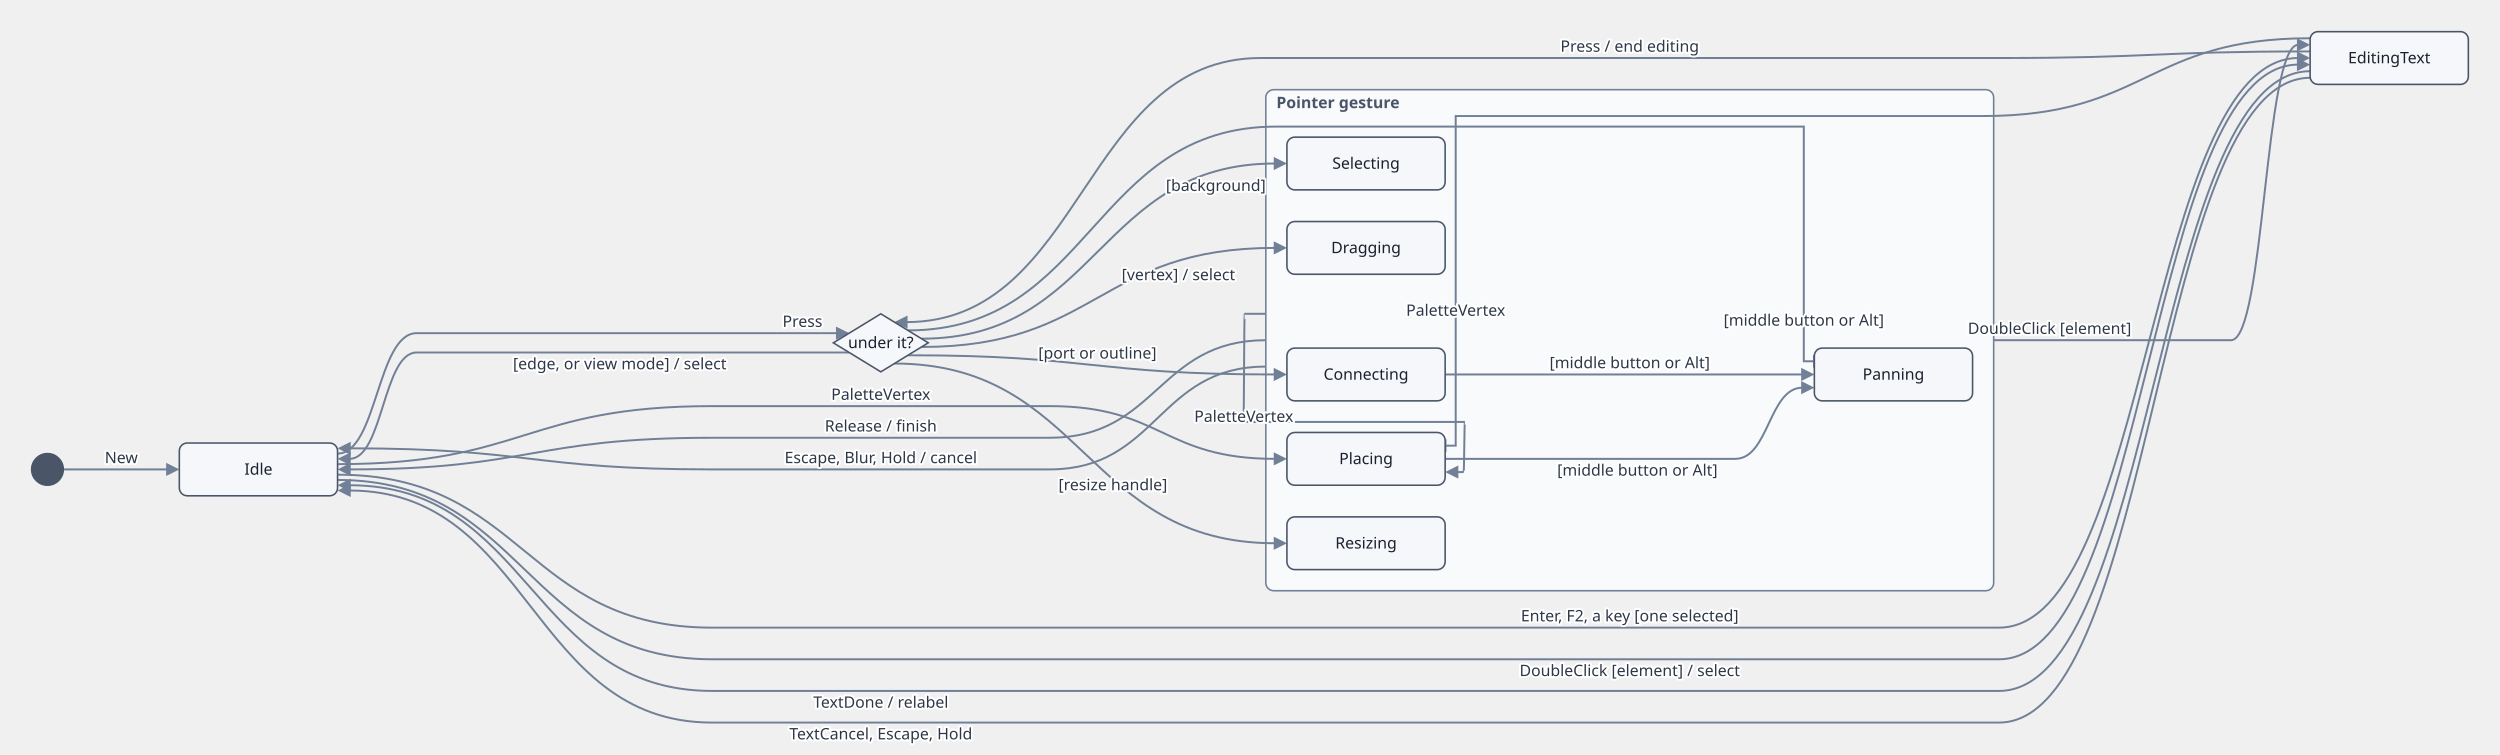
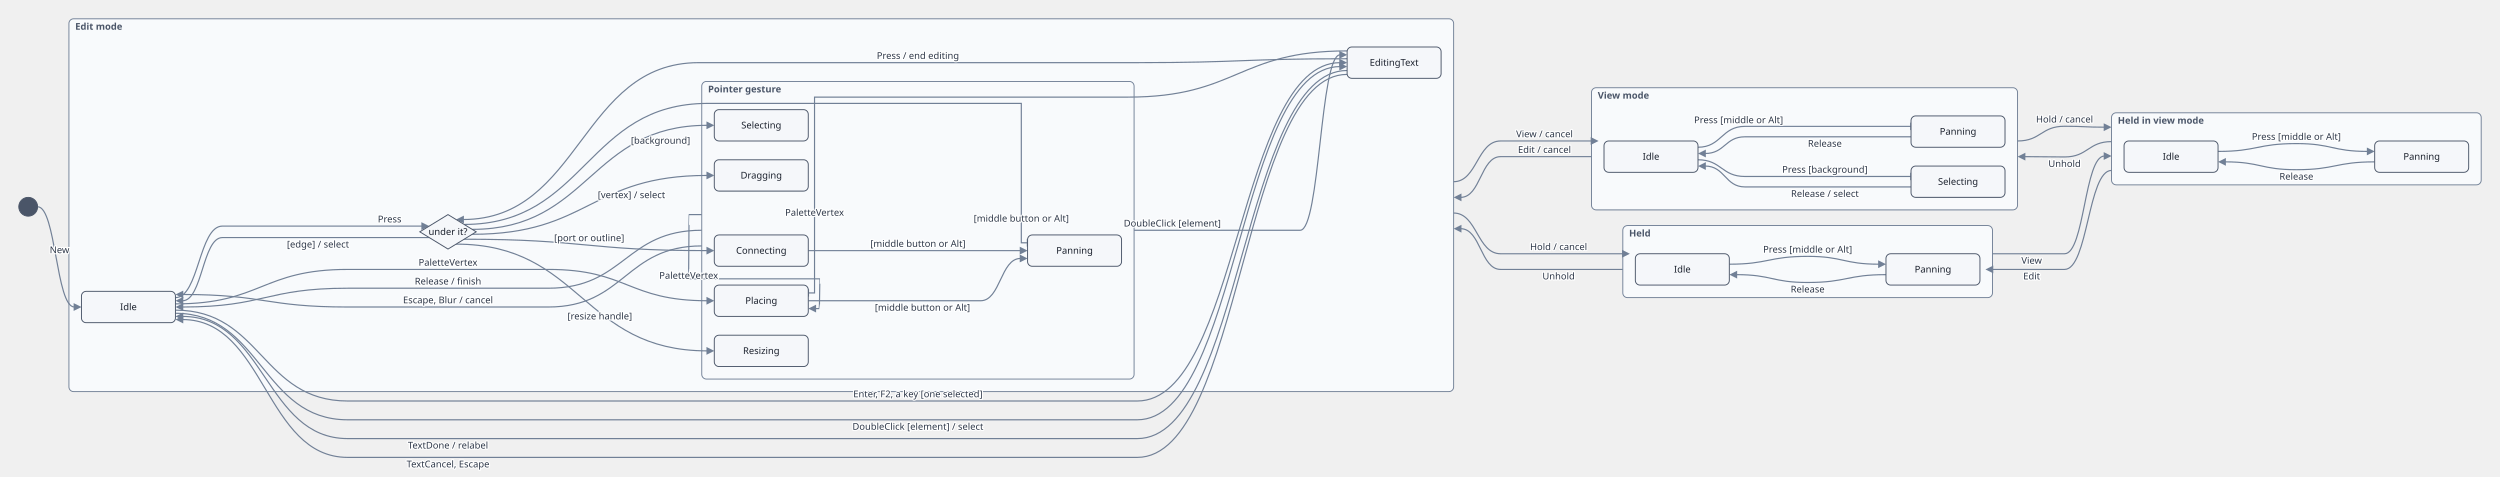
- <svg xmlns="http://www.w3.org/2000/svg" viewBox="-36 396 1896 572" class="graphedwright" data-mode="view" role="img" aria-labelledby="graphedwright-title">
+ <svg xmlns="http://www.w3.org/2000/svg" viewBox="-36 -104 3192 608" class="graphedwright" data-mode="view" role="img" aria-labelledby="graphedwright-title">
  <style>/* The default look of a graphedwright drawing. A host styles by class;
   nothing here is required. */

.graphedwright { font-family: system-ui, sans-serif; font-size: 12px; }

.graphedwright .vertex .shape { fill: #f5f7fa; stroke: #4a5568; stroke-width: 1.2; }
.graphedwright .vertex .label { fill: #1a202c; }
.graphedwright .vertex .annotation { fill: #4a5568; font-size: 10px; }
.graphedwright .vertex.container &gt; .shape { fill: #f8fafc; stroke: #718096; }
.graphedwright .vertex.container &gt; .label { fill: #4a5568; font-weight: 600; }
.graphedwright .vertex .box { fill: transparent; stroke: none; }
.graphedwright .vertex .store { stroke: none; }
.graphedwright .vertex .figure { fill: none; stroke: #4a5568; stroke-width: 1.2; }
.graphedwright .vertex .shape .mark { fill: #4a5568; }
.graphedwright .vertex.dashed .shape { stroke-dasharray: 6 4; }
.graphedwright .port { fill: #ffffff; stroke: #4a5568; stroke-width: 1; }
.graphedwright .port-label { fill: #4a5568; font-size: 10px; }

.graphedwright .edge path { fill: none; stroke: #718096; }
.graphedwright .edge .label { fill: #2d3748; }
.graphedwright .edge .annotation { fill: #718096; font-size: 10px; }
.graphedwright .arrowhead path { fill: #718096; stroke: none; }
.graphedwright .arrowhead.open path { fill: none; stroke: #718096; stroke-width: 1.5; }
.graphedwright .arrowhead.hollow path { fill: #ffffff; stroke: #718096; stroke-width: 1.2; }
.graphedwright .arrowhead circle { fill: #718096; stroke: none; }
.graphedwright .tail path { fill: #718096; stroke: #718096; stroke-width: 1.2; }
.graphedwright .tail.hollow path { fill: #ffffff; }
.graphedwright .tail.plus circle { fill: #ffffff; stroke: #718096; stroke-width: 1.2; }
.graphedwright .tail.plus path { fill: none; }
.graphedwright .edge.dashed path { stroke-dasharray: 6 4; }
.graphedwright .edge .stereotype { fill: #4a5568; font-size: 11px; }
.graphedwright .vertex .keyword { fill: #4a5568; font-size: 11px; }
.graphedwright .vertex .compartment line { stroke: #718096; stroke-width: 1; }
.graphedwright .vertex .compartment .entry { fill: #2d3748; font-size: 11px; }
.graphedwright .edge text { paint-order: stroke; stroke: #ffffff; stroke-width: 3px; stroke-linejoin: round; }

/* A text cut to fit is followed by itself in full, not displayed; on
   hover the full text takes the cut one's place, with a halo to read
   over what it overruns. A vertex drawn later can still cover it; the
   browser binding draws it in the overlay as well, over everything. */
.graphedwright .vertex:hover .cut { display: none; }
.graphedwright .vertex:hover .full { display: inline; }
.graphedwright .vertex .full { paint-order: stroke; stroke: #ffffff; stroke-width: 3px; stroke-linejoin: round; }

/* A selected vertex is outlined; a selected edge has a halo as wide as
   the stroke-width the renderer writes on it, which a width here would
   override. */
.graphedwright .overlay rect.selection { fill: none; stroke: #3182ce; stroke-width: 1.5; stroke-dasharray: 3 2; }
.graphedwright .overlay path.selection { fill: none; stroke: #3182ce; stroke-opacity: 0.4; stroke-linecap: round; stroke-linejoin: round; }
.graphedwright .overlay .ghost { fill: none; stroke: #3182ce; stroke-width: 1.5; stroke-dasharray: 4 3; }
.graphedwright .overlay .marquee { fill: rgba(49, 130, 206, 0.08); stroke: #3182ce; stroke-width: 1; }
.graphedwright .overlay .handle { fill: #ffffff; stroke: #3182ce; stroke-width: 1.5; cursor: nwse-resize; }
.graphedwright .overlay .expanded { pointer-events: none; }
.graphedwright .overlay .expanded .backing { fill: #ffffff; stroke: none; }
.graphedwright .overlay .expanded text { fill: #1a202c; }
.graphedwright .overlay .expanded .keyword, .graphedwright .overlay .expanded .entry { fill: #2d3748; font-size: 11px; }
.graphedwright .overlay .expanded .annotation { fill: #4a5568; font-size: 10px; }
.graphedwright .overlay .target .ring { fill: none; stroke: #3182ce; stroke-opacity: 0.35; cursor: crosshair; pointer-events: stroke; }

.graphedwright[data-mode="edit"] .vertex { cursor: move; }
.graphedwright[data-mode="edit"] .port { cursor: crosshair; }
.graphedwright[data-mode="edit"] .edge path { cursor: pointer; }

/* The elements the browser binding makes around the drawing: the host
   holds the palette, the drawing, which takes the room below it, the
   zoom buttons over the drawing's bottom right corner, and the input
   that edits a label, placed over the label. A page gives the host or
   the drawing a height. */
.graphedwright-host { position: relative; display: flex; flex-direction: column; }
.graphedwright-palette { display: flex; flex-wrap: wrap; gap: 6px; padding: 6px; border-bottom: 1px solid #e2e8f0; background: #f7fafc; }
.graphedwright-palette:empty { display: none; }
.graphedwright-item.graphedwright-edge { font-style: italic; }
.graphedwright-drawing { flex: 1 1 auto; min-height: 320px; touch-action: none; }
.graphedwright-drawing svg { width: 100%; height: 100%; display: block; }
.graphedwright-label { position: absolute; box-sizing: border-box; padding: 0 4px; font: inherit; text-align: center; border: 1px solid #3182ce; border-radius: 3px; background: #ffffff; }
.graphedwright-zoom { position: absolute; right: 8px; bottom: 8px; display: flex; gap: 4px; }
.graphedwright-zoom button { min-width: 28px; }
.graphedwright-chosen { background: #bee3f8; border-color: #3182ce; }
</style>
  <defs>
    <marker id="arrow-0" class="arrowhead kind-transition" viewBox="0 0 10 10" refX="1" refY="5" markerWidth="10" markerHeight="10" markerUnits="userSpaceOnUse" orient="auto-start-reverse">
      <path d="M 0 0 L 10 5 L 0 10 z" />
    </marker>
  </defs>
  <g class="containers">
-     <g class="vertex kind-composite_state container unplaced" id="gesture" data-kind="composite state" transform="translate(1200 654)" data-internal="a key other than Escape: ignored" data-exit="drop what the gesture held">
+     <g class="vertex kind-composite_state container unplaced" id="edit" data-kind="composite state" transform="translate(936 158)">
+       <rect class="shape" x="-884" y="-238" width="1768" height="476" rx="6" />
+       <text class="label" x="-876" y="-224" text-anchor="start">Edit mode</text>
+     </g>
+     <g class="vertex kind-composite_state container unplaced" id="gesture" data-kind="composite state" transform="translate(1136 190)" data-internal="a key other than Escape: ignored" data-exit="drop what the gesture held">
      <rect class="shape" x="-276" y="-190" width="552" height="380" rx="6" />
      <text class="label" x="-268" y="-176" text-anchor="start">Pointer gesture</text>
+     </g>
+     <g class="vertex kind-composite_state container unplaced" id="view" data-kind="composite state" transform="translate(2268 86)" data-internal="entered at Idle; Tab / select the next vertex; Context / select what is hit; Escape, Blur / cancel; a command, the palette, a label: refused">
+       <rect class="shape" x="-272" y="-78" width="544" height="156" rx="6" />
+       <text class="label" x="-264" y="-64" text-anchor="start">View mode</text>
+     </g>
+     <g class="vertex kind-composite_state container unplaced" id="held" data-kind="composite state" transform="translate(2272 230)" data-internal="entered at Idle; Tab, Context, Escape as in Idle; another press, a command, the palette, a label: refused">
+       <rect class="shape" x="-236" y="-46" width="472" height="92" rx="6" />
+       <text class="label" x="-228" y="-32" text-anchor="start">Held</text>
+     </g>
+     <g class="vertex kind-composite_state container unplaced" id="vheld" data-kind="composite state" transform="translate(2896 86)" data-internal="entered at Idle; as Held">
+       <rect class="shape" x="-236" y="-46" width="472" height="92" rx="6" />
+       <text class="label" x="-228" y="-32" text-anchor="start">Held in view mode</text>
    </g>
  </g>
  <g class="edges">
    <g class="edge kind-transition" id="t1" data-kind="transition" data-from="start" data-to="idle">
-       <path d="M 12 752 C 51.5 752, 51.5 752, 91 752" stroke-width="1.5" marker-end="url(#arrow-0)" />
-       <text class="label" x="56" y="747.25" text-anchor="middle">New</text>
-     </g>
-     <g class="edge kind-transition" id="t2" data-kind="transition" data-from="idle" data-to="press" data-event="Press" data-guard="not held, unless with the middle button or Alt">
-       <path d="M 220 740 C 250 740, 250 648.67, 280 648.67 L 588 648.67 L 599 648.67" stroke-width="1.5" marker-end="url(#arrow-0)" />
-       <text class="label" x="572.6" y="643.92" text-anchor="middle">Press</text>
+       <path d="M 12 160 C 35.5 160, 35.5 288, 59 288" stroke-width="1.5" marker-end="url(#arrow-0)" />
+       <text class="label" x="40" y="219.25" text-anchor="middle">New</text>
+     </g>
+     <g class="edge kind-transition" id="t2" data-kind="transition" data-from="idle" data-to="press" data-event="Press">
+       <path d="M 188 276 C 218 276, 218 184.67, 248 184.67 L 492 184.67 L 503 184.67" stroke-width="1.5" marker-end="url(#arrow-0)" />
+       <text class="label" x="461.5" y="179.92" text-anchor="middle">Press</text>
    </g>
    <g class="edge kind-transition" id="t3" data-kind="transition" data-from="press" data-to="panning" data-guard="middle button or Alt">
-       <path d="M 652.57 646.57 C 792.29 646.57, 792.29 492, 932 492 L 1332 492 L 1332 670 L 1336 670 L 1340 670" stroke-width="1.5" marker-end="url(#arrow-0)" />
-       <text class="label" x="1332" y="643" text-anchor="middle">[middle button or Alt]</text>
-     </g>
-     <g class="edge kind-transition" id="t4" data-kind="transition" data-from="press" data-to="resizing" data-guard="on the resize handle of the one selected vertex, in edit mode">
-       <path d="M 642.29 671.71 C 786.64 671.71, 786.64 808, 931 808" stroke-width="1.5" marker-end="url(#arrow-0)" />
-       <text class="label" x="808.01" y="767.82" text-anchor="middle">[resize handle]</text>
-     </g>
-     <g class="edge kind-transition" id="t5" data-kind="transition" data-from="press" data-to="dragging" data-guard="on a vertex, in edit mode" data-actions="select it, adding to the selection with Shift; remember where the vertices to drag are">
-       <path d="M 662.86 659.14 C 796.93 659.14, 796.93 584, 931 584" stroke-width="1.5" marker-end="url(#arrow-0)" />
-       <text class="label" x="857.72" y="608.49" text-anchor="middle">[vertex] / select</text>
-     </g>
-     <g class="edge kind-transition" id="t6" data-kind="transition" data-from="press" data-to="connecting" data-guard="on a port or an outline, in edit mode" data-actions="remember the port or outline the edge starts at">
-       <path d="M 652.57 665.43 C 791.79 665.43, 791.79 680, 931 680" stroke-width="1.5" marker-end="url(#arrow-0)" />
-       <text class="label" x="796.29" y="667.96" text-anchor="middle">[port or outline]</text>
+       <path d="M 556.57 182.57 C 712.29 182.57, 712.29 28, 868 28 L 1268 28 L 1268 206 L 1272 206 L 1276 206" stroke-width="1.5" marker-end="url(#arrow-0)" />
+       <text class="label" x="1268" y="179" text-anchor="middle">[middle button or Alt]</text>
+     </g>
+     <g class="edge kind-transition" id="t4" data-kind="transition" data-from="press" data-to="resizing" data-guard="on the resize handle of the one selected vertex">
+       <path d="M 546.29 207.71 C 706.64 207.71, 706.64 344, 867 344" stroke-width="1.5" marker-end="url(#arrow-0)" />
+       <text class="label" x="729.83" y="303.82" text-anchor="middle">[resize handle]</text>
+     </g>
+     <g class="edge kind-transition" id="t5" data-kind="transition" data-from="press" data-to="dragging" data-guard="on a vertex" data-actions="select it, adding to the selection with Shift; remember where the vertices to drag are">
+       <path d="M 566.86 195.14 C 716.93 195.14, 716.93 120, 867 120" stroke-width="1.5" marker-end="url(#arrow-0)" />
+       <text class="label" x="770.27" y="148.98" text-anchor="middle">[vertex] / select</text>
+     </g>
+     <g class="edge kind-transition" id="t6" data-kind="transition" data-from="press" data-to="connecting" data-guard="on a port or an outline" data-actions="remember the port or outline the edge starts at">
+       <path d="M 556.57 201.43 C 711.79 201.43, 711.79 216, 867 216" stroke-width="1.5" marker-end="url(#arrow-0)" />
+       <text class="label" x="716.29" y="203.96" text-anchor="middle">[port or outline]</text>
    </g>
    <g class="edge kind-transition" id="t7" data-kind="transition" data-from="press" data-to="selecting" data-guard="on the background" data-actions="select nothing, unless Shift is held">
-       <path d="M 662.86 652.86 C 796.93 652.86, 796.93 520, 931 520" stroke-width="1.5" marker-end="url(#arrow-0)" />
-       <text class="label" x="886.06" y="540.82" text-anchor="middle">[background]</text>
-     </g>
-     <g class="edge kind-transition" id="t8" data-kind="transition" data-from="press" data-to="idle" data-guard="on an edge, or on a vertex, a port or an outline in view mode" data-actions="select it, adding to the selection with Shift">
-       <path d="M 608 663.33 L 588 663.33 L 280 663.33 C 254.5 663.33, 254.5 744, 229 744" stroke-width="1.5" marker-end="url(#arrow-0)" />
-       <text class="label" x="434" y="676.08" text-anchor="middle">[edge, or view mode] / select</text>
-     </g>
-     <g class="edge kind-transition" id="t9" data-kind="transition" data-from="idle" data-to="placing" data-event="PaletteVertex" data-guard="edit mode, not held" data-actions="remember the vertex kind">
-       <path d="M 220 748 C 362 748, 362 704, 504 704 L 760 704 C 845.5 704, 845.5 744, 931 744" stroke-width="1.5" marker-end="url(#arrow-0)" />
-       <text class="label" x="632" y="699.25" text-anchor="middle">PaletteVertex</text>
+       <path d="M 566.86 188.86 C 716.93 188.86, 716.93 56, 867 56" stroke-width="1.5" marker-end="url(#arrow-0)" />
+       <text class="label" x="807.39" y="79.53" text-anchor="middle">[background]</text>
+     </g>
+     <g class="edge kind-transition" id="t8" data-kind="transition" data-from="press" data-to="idle" data-guard="on an edge" data-actions="select it, adding to the selection with Shift">
+       <path d="M 512 199.33 L 492 199.33 L 248 199.33 C 222.5 199.33, 222.5 280, 197 280" stroke-width="1.5" marker-end="url(#arrow-0)" />
+       <text class="label" x="370" y="212.08" text-anchor="middle">[edge] / select</text>
+     </g>
+     <g class="edge kind-transition" id="t9" data-kind="transition" data-from="idle" data-to="placing" data-event="PaletteVertex" data-actions="remember the vertex kind">
+       <path d="M 188 284 C 298 284, 298 240, 408 240 L 664 240 C 765.5 240, 765.5 280, 867 280" stroke-width="1.5" marker-end="url(#arrow-0)" />
+       <text class="label" x="536" y="235.25" text-anchor="middle">PaletteVertex</text>
    </g>
    <g class="edge kind-transition" id="t10" data-kind="transition" data-from="gesture" data-to="idle" data-event="Release" data-actions="move the selection, select in the marquee or resize, if the pointer moved; add the edge or the vertex; by command">
-       <path d="M 924 654 C 842 654, 842 728, 760 728 L 504 728 C 366.5 728, 366.5 752, 229 752" stroke-width="1.5" marker-end="url(#arrow-0)" />
-       <text class="label" x="632" y="723.25" text-anchor="middle">Release / finish</text>
-     </g>
-     <g class="edge kind-transition" id="t11" data-kind="transition" data-from="gesture" data-to="idle" data-event="Escape, Blur, TextCancel, PaletteEdge, View, Edit, Hold, Context, DoubleClick on the background" data-actions="put a drag back where it began; for PaletteEdge, choose the edge kind; for Context, select what is hit, unless it is selected">
-       <path d="M 924 674 C 842 674, 842 752, 760 752 L 504 752 C 366.5 752, 366.5 736, 229 736" stroke-width="1.5" marker-end="url(#arrow-0)" />
-       <text class="label" x="632" y="747.25" text-anchor="middle">Escape, Blur, Hold / cancel</text>
-     </g>
-     <g class="edge kind-transition" id="t12" data-kind="transition" data-from="idle" data-to="editing" data-event="Enter, F2, a printable key" data-guard="one element selected, edit mode, not held">
-       <path d="M 220 756 C 362 756, 362 872, 504 872 L 760 872 L 920 872 L 1480 872 C 1593.5 872, 1593.5 440, 1707 440" stroke-width="1.5" marker-end="url(#arrow-0)" />
-       <text class="label" x="1200" y="867.25" text-anchor="middle">Enter, F2, a key [one selected]</text>
-     </g>
-     <g class="edge kind-transition" id="t13" data-kind="transition" data-from="idle" data-to="editing" data-event="DoubleClick" data-guard="on a vertex, a port, an outline or an edge, edit mode, not held" data-actions="select it alone">
-       <path d="M 220 760 C 362 760, 362 896, 504 896 L 760 896 L 920 896 L 1480 896 C 1593.5 896, 1593.5 445, 1707 445" stroke-width="1.5" marker-end="url(#arrow-0)" />
-       <text class="label" x="1200" y="908.75" text-anchor="middle">DoubleClick [element] / select</text>
+       <path d="M 860 190 C 762 190, 762 264, 664 264 L 408 264 C 302.5 264, 302.5 288, 197 288" stroke-width="1.5" marker-end="url(#arrow-0)" />
+       <text class="label" x="536" y="259.25" text-anchor="middle">Release / finish</text>
+     </g>
+     <g class="edge kind-transition" id="t11" data-kind="transition" data-from="gesture" data-to="idle" data-event="Escape, Blur, TextCancel, PaletteEdge, Context, DoubleClick on the background" data-actions="put a drag back where it began; for PaletteEdge, choose the edge kind; for Context, select what is hit, unless it is selected">
+       <path d="M 860 210 C 762 210, 762 288, 664 288 L 408 288 C 302.5 288, 302.5 272, 197 272" stroke-width="1.5" marker-end="url(#arrow-0)" />
+       <text class="label" x="536" y="283.25" text-anchor="middle">Escape, Blur / cancel</text>
+     </g>
+     <g class="edge kind-transition" id="t12" data-kind="transition" data-from="idle" data-to="editing" data-event="Enter, F2, a printable key" data-guard="one element selected">
+       <path d="M 188 292 C 298 292, 298 408, 408 408 L 664 408 L 856 408 L 1416 408 C 1545.5 408, 1545.5 -24, 1675 -24" stroke-width="1.5" marker-end="url(#arrow-0)" />
+       <text class="label" x="1136" y="403.25" text-anchor="middle">Enter, F2, a key [one selected]</text>
+     </g>
+     <g class="edge kind-transition" id="t13" data-kind="transition" data-from="idle" data-to="editing" data-event="DoubleClick" data-guard="on a vertex, a port, an outline or an edge" data-actions="select it alone">
+       <path d="M 188 296 C 298 296, 298 432, 408 432 L 664 432 L 856 432 L 1416 432 C 1545.5 432, 1545.5 -19, 1675 -19" stroke-width="1.5" marker-end="url(#arrow-0)" />
+       <text class="label" x="1136" y="444.75" text-anchor="middle">DoubleClick [element] / select</text>
    </g>
    <g class="edge kind-transition" id="t14" data-kind="transition" data-from="editing" data-to="idle" data-event="TextDone" data-actions="set the label, or the attribute its kind edits, by command">
-       <path d="M 1716 450 C 1598 450, 1598 920, 1480 920 L 920 920 L 760 920 L 504 920 C 366.5 920, 366.5 764, 229 764" stroke-width="1.5" marker-end="url(#arrow-0)" />
-       <text class="label" x="632" y="932.75" text-anchor="middle">TextDone / relabel</text>
-     </g>
-     <g class="edge kind-transition" id="t15" data-kind="transition" data-from="editing" data-to="idle" data-event="TextCancel, Escape, Blur, PaletteEdge, View, Edit, Hold, Context, DoubleClick on the background" data-actions="for PaletteEdge, choose the edge kind; for Context, select what is hit, unless it is selected">
-       <path d="M 1716 455 C 1598 455, 1598 944, 1480 944 L 920 944 L 760 944 L 504 944 C 366.5 944, 366.5 768, 229 768" stroke-width="1.5" marker-end="url(#arrow-0)" />
-       <text class="label" x="632" y="956.75" text-anchor="middle">TextCancel, Escape, Hold</text>
+       <path d="M 1684 -14 C 1550 -14, 1550 456, 1416 456 L 856 456 L 664 456 L 408 456 C 302.5 456, 302.5 300, 197 300" stroke-width="1.5" marker-end="url(#arrow-0)" />
+       <text class="label" x="536" y="468.75" text-anchor="middle">TextDone / relabel</text>
+     </g>
+     <g class="edge kind-transition" id="t15" data-kind="transition" data-from="editing" data-to="idle" data-event="TextCancel, Escape, Blur, PaletteEdge, Context, DoubleClick on the background" data-actions="for PaletteEdge, choose the edge kind; for Context, select what is hit, unless it is selected">
+       <path d="M 1684 -9 C 1550 -9, 1550 480, 1416 480 L 856 480 L 664 480 L 408 480 C 302.5 480, 302.5 304, 197 304" stroke-width="1.5" marker-end="url(#arrow-0)" />
+       <text class="label" x="536" y="492.75" text-anchor="middle">TextCancel, Escape</text>
    </g>
    <g class="edge kind-transition" id="t16" data-kind="transition" data-from="editing" data-to="press" data-event="Press" data-actions="end the editing; the host commits the text first">
-       <path d="M 1716 435 C 1598 435, 1598 440, 1480 440 L 920 440 C 785.64 440, 785.64 640.29, 651.29 640.29" stroke-width="1.5" marker-end="url(#arrow-0)" />
-       <text class="label" x="1200" y="435.25" text-anchor="middle">Press / end editing</text>
+       <path d="M 1684 -29 C 1550 -29, 1550 -24, 1416 -24 L 856 -24 C 705.64 -24, 705.64 176.29, 555.29 176.29" stroke-width="1.5" marker-end="url(#arrow-0)" />
+       <text class="label" x="1136" y="-28.75" text-anchor="middle">Press / end editing</text>
    </g>
    <g class="edge kind-transition" id="t17" data-kind="transition" data-from="connecting" data-to="panning" data-event="Press" data-guard="middle button or Alt">
-       <path d="M 1060 680 C 1195.5 680, 1195.5 680, 1331 680" stroke-width="1.5" marker-end="url(#arrow-0)" />
-       <text class="label" x="1200" y="675.25" text-anchor="middle">[middle button or Alt]</text>
+       <path d="M 996 216 C 1131.5 216, 1131.5 216, 1267 216" stroke-width="1.5" marker-end="url(#arrow-0)" />
+       <text class="label" x="1136" y="211.25" text-anchor="middle">[middle button or Alt]</text>
    </g>
    <g class="edge kind-transition" id="t18" data-kind="transition" data-from="placing" data-to="panning" data-event="Press" data-guard="middle button or Alt">
-       <path d="M 1060 744 L 1068 744 L 1280 744 C 1305.5 744, 1305.5 690, 1331 690" stroke-width="1.5" marker-end="url(#arrow-0)" />
-       <text class="label" x="1205.8" y="756.75" text-anchor="middle">[middle button or Alt]</text>
-     </g>
-     <g class="edge kind-transition" id="t19" data-kind="transition" data-from="gesture" data-to="editing" data-event="DoubleClick" data-guard="on a vertex, a port, an outline or an edge, edit mode, not held" data-actions="put a drag back where it began; select it alone">
-       <path d="M 1476 654 L 1484 654 L 1656 654 C 1681.5 654, 1681.5 430, 1707 430" stroke-width="1.5" marker-end="url(#arrow-0)" />
-       <text class="label" x="1518.4" y="649.25" text-anchor="middle">DoubleClick [element]</text>
-     </g>
-     <g class="edge kind-transition" id="t20" data-kind="transition" data-from="editing" data-to="placing" data-event="PaletteVertex" data-guard="edit mode, not held" data-actions="remember the vertex kind">
-       <path d="M 1716 425 C 1592 425, 1592 484, 1468 484 L 1068 484 L 1068 734 L 1064 734 L 1060 734" stroke-width="1.5" marker-end="url(#arrow-0)" />
-       <text class="label" x="1068" y="635.5" text-anchor="middle">PaletteVertex</text>
-     </g>
-     <g class="edge kind-transition" id="t21" data-kind="transition" data-from="gesture" data-to="placing" data-event="PaletteVertex" data-guard="edit mode, not held" data-actions="put a drag back where it began; remember the vertex kind">
-       <path d="M 924 634 L 908 634 C 907.5 634, 907.5 716, 907 716 L 1075 716 C 1074.5 716, 1074.5 754, 1074 754 L 1069 754" stroke-width="1.5" marker-end="url(#arrow-0)" />
-       <text class="label" x="907.3" y="715.94" text-anchor="middle">PaletteVertex</text>
+       <path d="M 996 280 L 1004 280 L 1216 280 C 1241.5 280, 1241.5 226, 1267 226" stroke-width="1.5" marker-end="url(#arrow-0)" />
+       <text class="label" x="1141.8" y="292.75" text-anchor="middle">[middle button or Alt]</text>
+     </g>
+     <g class="edge kind-transition" id="t19" data-kind="transition" data-from="gesture" data-to="editing" data-event="DoubleClick" data-guard="on a vertex, a port, an outline or an edge" data-actions="put a drag back where it began; select it alone">
+       <path d="M 1412 190 L 1420 190 L 1624 190 C 1649.5 190, 1649.5 -34, 1675 -34" stroke-width="1.5" marker-end="url(#arrow-0)" />
+       <text class="label" x="1460.8" y="185.25" text-anchor="middle">DoubleClick [element]</text>
+     </g>
+     <g class="edge kind-transition" id="t20" data-kind="transition" data-from="editing" data-to="placing" data-event="PaletteVertex" data-actions="remember the vertex kind">
+       <path d="M 1684 -39 C 1544 -39, 1544 20, 1404 20 L 1004 20 L 1004 270 L 1000 270 L 996 270" stroke-width="1.5" marker-end="url(#arrow-0)" />
+       <text class="label" x="1004" y="171.5" text-anchor="middle">PaletteVertex</text>
+     </g>
+     <g class="edge kind-transition" id="t21" data-kind="transition" data-from="gesture" data-to="placing" data-event="PaletteVertex" data-actions="put a drag back where it began; remember the vertex kind">
+       <path d="M 860 170 L 844 170 C 843.5 170, 843.5 252, 843 252 L 1011 252 C 1010.5 252, 1010.5 290, 1010 290 L 1005 290" stroke-width="1.5" marker-end="url(#arrow-0)" />
+       <text class="label" x="843.3" y="251.94" text-anchor="middle">PaletteVertex</text>
+     </g>
+     <g class="edge kind-transition" id="t22" data-kind="transition" data-from="vidle" data-to="vpanning">
+       <path d="M 2132 84 C 2162 84, 2162 57.33, 2192 57.33 L 2396 57.33 L 2404 57.33" stroke-width="1.5" marker-end="url(#arrow-0)" />
+       <text class="label" x="2183.84" y="53.33" text-anchor="middle">Press [middle or Alt]</text>
+     </g>
+     <g class="edge kind-transition" id="t23" data-kind="transition" data-from="vidle" data-to="vselecting">
+       <path d="M 2132 100 C 2162 100, 2162 121.33, 2192 121.33 L 2396 121.33 L 2404 121.33" stroke-width="1.5" marker-end="url(#arrow-0)" />
+       <text class="label" x="2294" y="116.58" text-anchor="middle">Press [background]</text>
+     </g>
+     <g class="edge kind-transition" id="t24" data-kind="transition" data-from="vpanning" data-to="vidle">
+       <path d="M 2404 70.67 L 2396 70.67 L 2192 70.67 C 2166.5 70.67, 2166.5 92, 2141 92" stroke-width="1.5" marker-end="url(#arrow-0)" />
+       <text class="label" x="2294" y="83.42" text-anchor="middle">Release</text>
+     </g>
+     <g class="edge kind-transition" id="t25" data-kind="transition" data-from="vselecting" data-to="vidle">
+       <path d="M 2404 134.67 L 2396 134.67 L 2192 134.67 C 2166.5 134.67, 2166.5 108, 2141 108" stroke-width="1.5" marker-end="url(#arrow-0)" />
+       <text class="label" x="2294" y="147.42" text-anchor="middle">Release / select</text>
+     </g>
+     <g class="edge kind-transition" id="t26" data-kind="transition" data-from="hidle" data-to="hpanning">
+       <path d="M 2172 233.33 C 2222 233.33, 2222 223.33, 2272 223.33 C 2317.5 223.33, 2317.5 233.33, 2363 233.33" stroke-width="1.5" marker-end="url(#arrow-0)" />
+       <text class="label" x="2272" y="218.58" text-anchor="middle">Press [middle or Alt]</text>
+     </g>
+     <g class="edge kind-transition" id="t27" data-kind="transition" data-from="hpanning" data-to="hidle">
+       <path d="M 2372 246.67 C 2322 246.67, 2322 256.67, 2272 256.67 C 2226.5 256.67, 2226.5 246.67, 2181 246.67" stroke-width="1.5" marker-end="url(#arrow-0)" />
+       <text class="label" x="2272" y="269.42" text-anchor="middle">Release</text>
+     </g>
+     <g class="edge kind-transition" id="t28" data-kind="transition" data-from="vhidle" data-to="vhpanning">
+       <path d="M 2796 89.33 C 2846 89.33, 2846 79.33, 2896 79.33 C 2941.5 79.33, 2941.5 89.33, 2987 89.33" stroke-width="1.5" marker-end="url(#arrow-0)" />
+       <text class="label" x="2896" y="74.58" text-anchor="middle">Press [middle or Alt]</text>
+     </g>
+     <g class="edge kind-transition" id="t29" data-kind="transition" data-from="vhpanning" data-to="vhidle">
+       <path d="M 2996 102.67 C 2946 102.67, 2946 112.67, 2896 112.67 C 2850.5 112.67, 2850.5 102.67, 2805 102.67" stroke-width="1.5" marker-end="url(#arrow-0)" />
+       <text class="label" x="2896" y="125.42" text-anchor="middle">Release</text>
+     </g>
+     <g class="edge kind-transition" id="t30" data-kind="transition" data-from="edit" data-to="view">
+       <path d="M 1820 128 C 1850 128, 1850 76, 1880 76 L 1992 76 L 1996 76" stroke-width="1.5" marker-end="url(#arrow-0)" />
+       <text class="label" x="1936" y="71.25" text-anchor="middle">View / cancel</text>
+     </g>
+     <g class="edge kind-transition" id="t31" data-kind="transition" data-from="view" data-to="edit">
+       <path d="M 1996 96 L 1992 96 L 1880 96 C 1854.5 96, 1854.5 148, 1829 148" stroke-width="1.5" marker-end="url(#arrow-0)" />
+       <text class="label" x="1936" y="91.25" text-anchor="middle">Edit / cancel</text>
+     </g>
+     <g class="edge kind-transition" id="t32" data-kind="transition" data-from="edit" data-to="held">
+       <path d="M 1820 168 C 1850 168, 1850 220, 1880 220 L 2028 220 L 2036 220" stroke-width="1.5" marker-end="url(#arrow-0)" />
+       <text class="label" x="1954" y="215.25" text-anchor="middle">Hold / cancel</text>
+     </g>
+     <g class="edge kind-transition" id="t33" data-kind="transition" data-from="held" data-to="edit">
+       <path d="M 2036 240 L 2028 240 L 1880 240 C 1854.5 240, 1854.5 188, 1829 188" stroke-width="1.5" marker-end="url(#arrow-0)" />
+       <text class="label" x="1954" y="252.75" text-anchor="middle">Unhold</text>
+     </g>
+     <g class="edge kind-transition" id="t34" data-kind="transition" data-from="view" data-to="vheld">
+       <path d="M 2540 76 C 2570 76, 2570 57.2, 2600 57.2 C 2625.5 57.2, 2625.5 58.4, 2651 58.4" stroke-width="1.5" marker-end="url(#arrow-0)" />
+       <text class="label" x="2600" y="52.45" text-anchor="middle">Hold / cancel</text>
+     </g>
+     <g class="edge kind-transition" id="t35" data-kind="transition" data-from="vheld" data-to="view">
+       <path d="M 2660 76.8 C 2630 76.8, 2630 96.4, 2600 96.4 C 2574.5 96.4, 2574.5 96, 2549 96" stroke-width="1.5" marker-end="url(#arrow-0)" />
+       <text class="label" x="2600" y="109.15" text-anchor="middle">Unhold</text>
+     </g>
+     <g class="edge kind-transition" id="t36" data-kind="transition" data-from="held" data-to="vheld">
+       <path d="M 2508 220 L 2516 220 L 2600 220 C 2625.5 220, 2625.5 95.2, 2651 95.2" stroke-width="1.5" marker-end="url(#arrow-0)" />
+       <text class="label" x="2558" y="232.75" text-anchor="middle">View</text>
+     </g>
+     <g class="edge kind-transition" id="t37" data-kind="transition" data-from="vheld" data-to="held">
+       <path d="M 2660 113.6 C 2630 113.6, 2630 240, 2600 240 L 2516 240 L 2508 240" stroke-width="1.5" marker-end="url(#arrow-0)" />
+       <text class="label" x="2558" y="252.75" text-anchor="middle">Edit</text>
    </g>
  </g>
  <g class="vertices">
-     <g class="vertex kind-initial unplaced" id="start" data-kind="initial" transform="translate(0 752)">
+     <g class="vertex kind-initial unplaced" id="start" data-kind="initial" transform="translate(0 160)">
      <g class="shape shape-filled-circle">
        <path class="mark" d="M -12 0 A 12 12 0 0 1 12 0 A 12 12 0 0 1 -12 0 Z" />
      </g>
      <text class="label" x="0" y="26" text-anchor="middle" />
    </g>
-     <g class="vertex kind-state unplaced" id="idle" data-kind="state" transform="translate(160 752)" data-internal="Tab / select the next vertex; Delete, an arrow, Ctrl-Z, Ctrl-Y / a command, refused in view mode or held; Context / select what is hit for the host's actions; View, Edit / set the mode; Hold, Unhold / hold the editor while the host waits">
+     <g class="vertex kind-state unplaced" id="idle" data-kind="state" transform="translate(128 288)" data-internal="Tab / select the next vertex; Delete, an arrow, Ctrl-Z, Ctrl-Y / a command; Context / select what is hit for the host's actions">
      <rect class="shape" x="-60" y="-20" width="120" height="40" rx="6" />
      <text class="label" x="0" y="4" text-anchor="middle">Idle</text>
    </g>
-     <g class="vertex kind-choice unplaced" id="press" data-kind="choice" transform="translate(632 656)">
+     <g class="vertex kind-choice unplaced" id="press" data-kind="choice" transform="translate(536 192)">
      <polygon class="shape" points="0 -22 36 0 0 22 -36 0" />
      <text class="label" x="0" y="4" text-anchor="middle">under it?</text>
    </g>
-     <g class="vertex kind-state unplaced" id="selecting" data-kind="state" transform="translate(1000 520)" data-internal="Move / draw the marquee; Press: ignored, a second pointer">
+     <g class="vertex kind-state unplaced" id="selecting" data-kind="state" transform="translate(936 56)" data-internal="Move / draw the marquee; Press: ignored, a second pointer">
      <rect class="shape" x="-60" y="-20" width="120" height="40" rx="6" />
      <text class="label" x="0" y="4" text-anchor="middle">Selecting</text>
    </g>
-     <g class="vertex kind-state unplaced" id="dragging" data-kind="state" transform="translate(1000 584)" data-internal="Move / move the selection; Press: ignored, a second pointer">
+     <g class="vertex kind-state unplaced" id="dragging" data-kind="state" transform="translate(936 120)" data-internal="Move / move the selection; Press: ignored, a second pointer">
      <rect class="shape" x="-60" y="-20" width="120" height="40" rx="6" />
      <text class="label" x="0" y="4" text-anchor="middle">Dragging</text>
    </g>
-     <g class="vertex kind-state unplaced" id="connecting" data-kind="state" transform="translate(1000 680)" data-internal="Move / draw the edge to the pointer; Press / only the pointer moves">
+     <g class="vertex kind-state unplaced" id="connecting" data-kind="state" transform="translate(936 216)" data-internal="Move / draw the edge to the pointer; Press / only the pointer moves">
      <rect class="shape" x="-60" y="-20" width="120" height="40" rx="6" />
      <text class="label" x="0" y="4" text-anchor="middle">Connecting</text>
    </g>
-     <g class="vertex kind-state unplaced" id="placing" data-kind="state" transform="translate(1000 744)" data-internal="Move / the new vertex follows the pointer; Press / only the pointer moves">
+     <g class="vertex kind-state unplaced" id="placing" data-kind="state" transform="translate(936 280)" data-internal="Move / the new vertex follows the pointer; Press / only the pointer moves">
      <rect class="shape" x="-60" y="-20" width="120" height="40" rx="6" />
      <text class="label" x="0" y="4" text-anchor="middle">Placing</text>
    </g>
-     <g class="vertex kind-state unplaced" id="panning" data-kind="state" transform="translate(1400 680)" data-internal="Move / pan the view; Press: ignored, a second pointer">
+     <g class="vertex kind-state unplaced" id="panning" data-kind="state" transform="translate(1336 216)" data-internal="Move / pan the view; Press: ignored, a second pointer">
      <rect class="shape" x="-60" y="-20" width="120" height="40" rx="6" />
      <text class="label" x="0" y="4" text-anchor="middle">Panning</text>
    </g>
-     <g class="vertex kind-state unplaced" id="resizing" data-kind="state" transform="translate(1000 808)" data-internal="Move / draw the new size; Press: ignored, a second pointer">
+     <g class="vertex kind-state unplaced" id="resizing" data-kind="state" transform="translate(936 344)" data-internal="Move / draw the new size; Press: ignored, a second pointer">
      <rect class="shape" x="-60" y="-20" width="120" height="40" rx="6" />
      <text class="label" x="0" y="4" text-anchor="middle">Resizing</text>
    </g>
-     <g class="vertex kind-state unplaced" id="editing" data-kind="state" transform="translate(1776 440)" data-entry="the host shows an input for the label, or the attribute its kind edits" data-exit="the host hides it" data-internal="Move, Release, a key: ignored; the input has the keyboard">
+     <g class="vertex kind-state unplaced" id="editing" data-kind="state" transform="translate(1744 -24)" data-entry="the host shows an input for the label, or the attribute its kind edits" data-exit="the host hides it" data-internal="Move, Release, a key: ignored; the input has the keyboard">
      <rect class="shape" x="-60" y="-20" width="120" height="40" rx="6" />
      <text class="label" x="0" y="4" text-anchor="middle">EditingText</text>
+     </g>
+     <g class="vertex kind-state unplaced" id="vidle" data-kind="state" transform="translate(2072 96)" data-internal="Press on a vertex, a port or an edge / select it">
+       <rect class="shape" x="-60" y="-20" width="120" height="40" rx="6" />
+       <text class="label" x="0" y="4" text-anchor="middle">Idle</text>
+     </g>
+     <g class="vertex kind-state unplaced" id="vpanning" data-kind="state" transform="translate(2464 64)" data-internal="Move / pan the view">
+       <rect class="shape" x="-60" y="-20" width="120" height="40" rx="6" />
+       <text class="label" x="0" y="4" text-anchor="middle">Panning</text>
+     </g>
+     <g class="vertex kind-state unplaced" id="vselecting" data-kind="state" transform="translate(2464 128)" data-internal="Move / draw the marquee">
+       <rect class="shape" x="-60" y="-20" width="120" height="40" rx="6" />
+       <text class="label" x="0" y="4" text-anchor="middle">Selecting</text>
+     </g>
+     <g class="vertex kind-state unplaced" id="hidle" data-kind="state" transform="translate(2112 240)">
+       <rect class="shape" x="-60" y="-20" width="120" height="40" rx="6" />
+       <text class="label" x="0" y="4" text-anchor="middle">Idle</text>
+     </g>
+     <g class="vertex kind-state unplaced" id="hpanning" data-kind="state" transform="translate(2432 240)" data-internal="Move / pan the view">
+       <rect class="shape" x="-60" y="-20" width="120" height="40" rx="6" />
+       <text class="label" x="0" y="4" text-anchor="middle">Panning</text>
+     </g>
+     <g class="vertex kind-state unplaced" id="vhidle" data-kind="state" transform="translate(2736 96)">
+       <rect class="shape" x="-60" y="-20" width="120" height="40" rx="6" />
+       <text class="label" x="0" y="4" text-anchor="middle">Idle</text>
+     </g>
+     <g class="vertex kind-state unplaced" id="vhpanning" data-kind="state" transform="translate(3056 96)" data-internal="Move / pan the view">
+       <rect class="shape" x="-60" y="-20" width="120" height="40" rx="6" />
+       <text class="label" x="0" y="4" text-anchor="middle">Panning</text>
    </g>
  </g>
  <g class="overlay" />
</svg>
